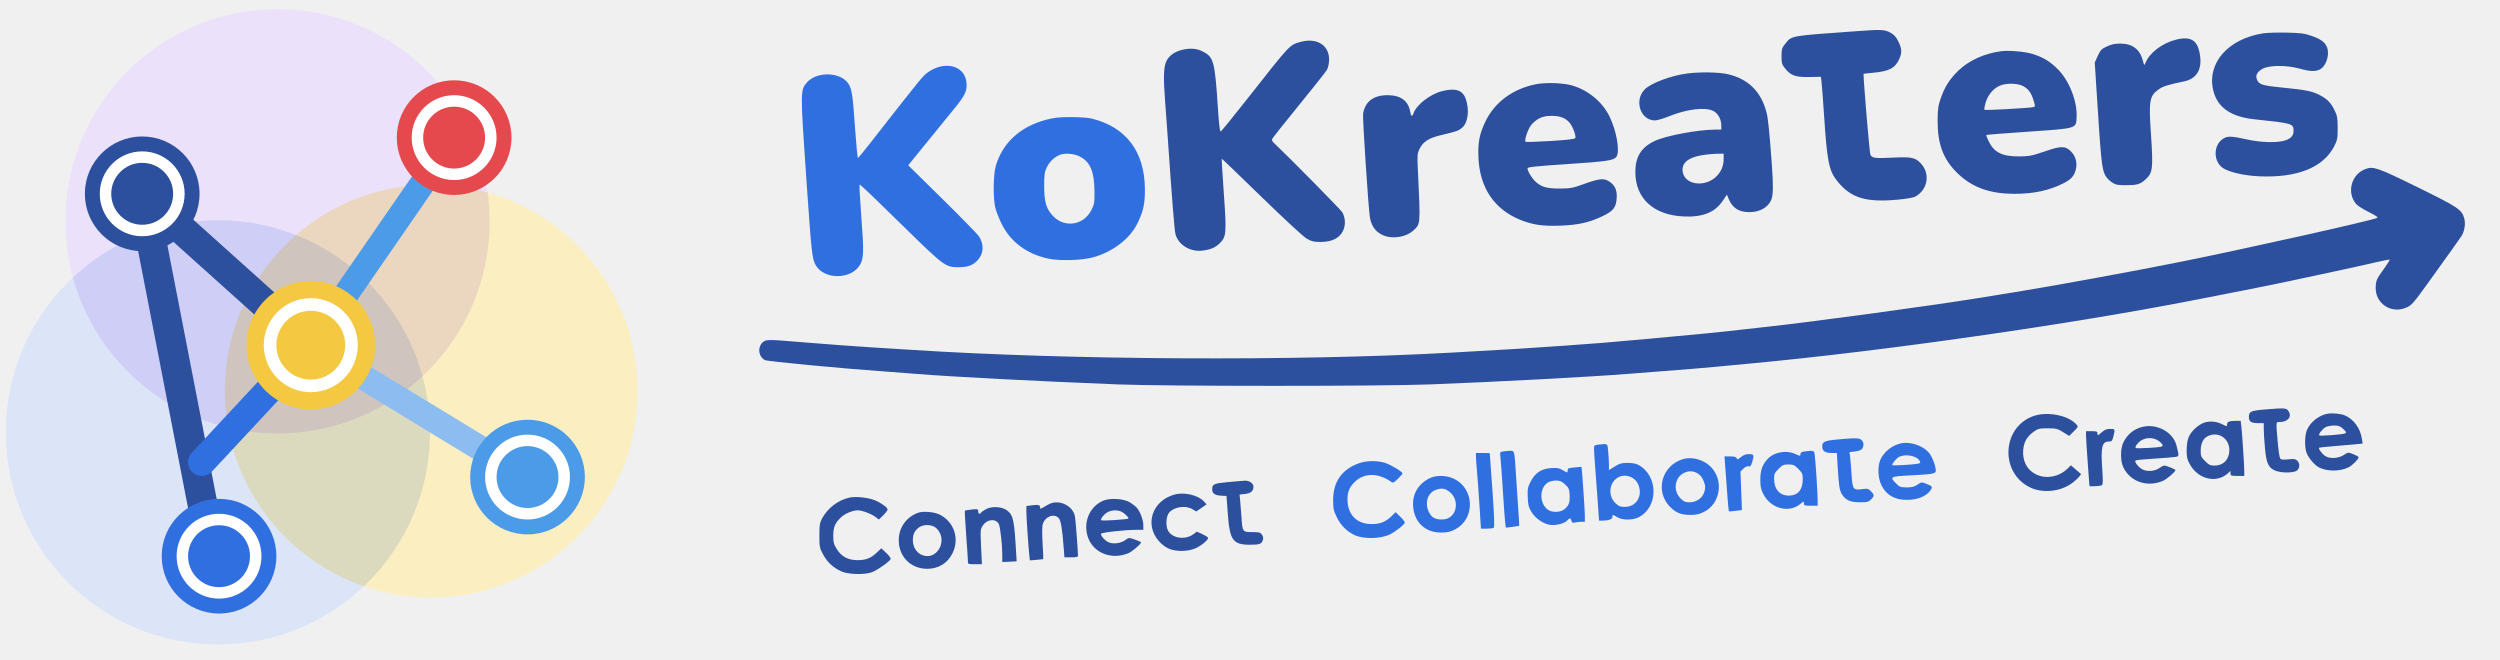
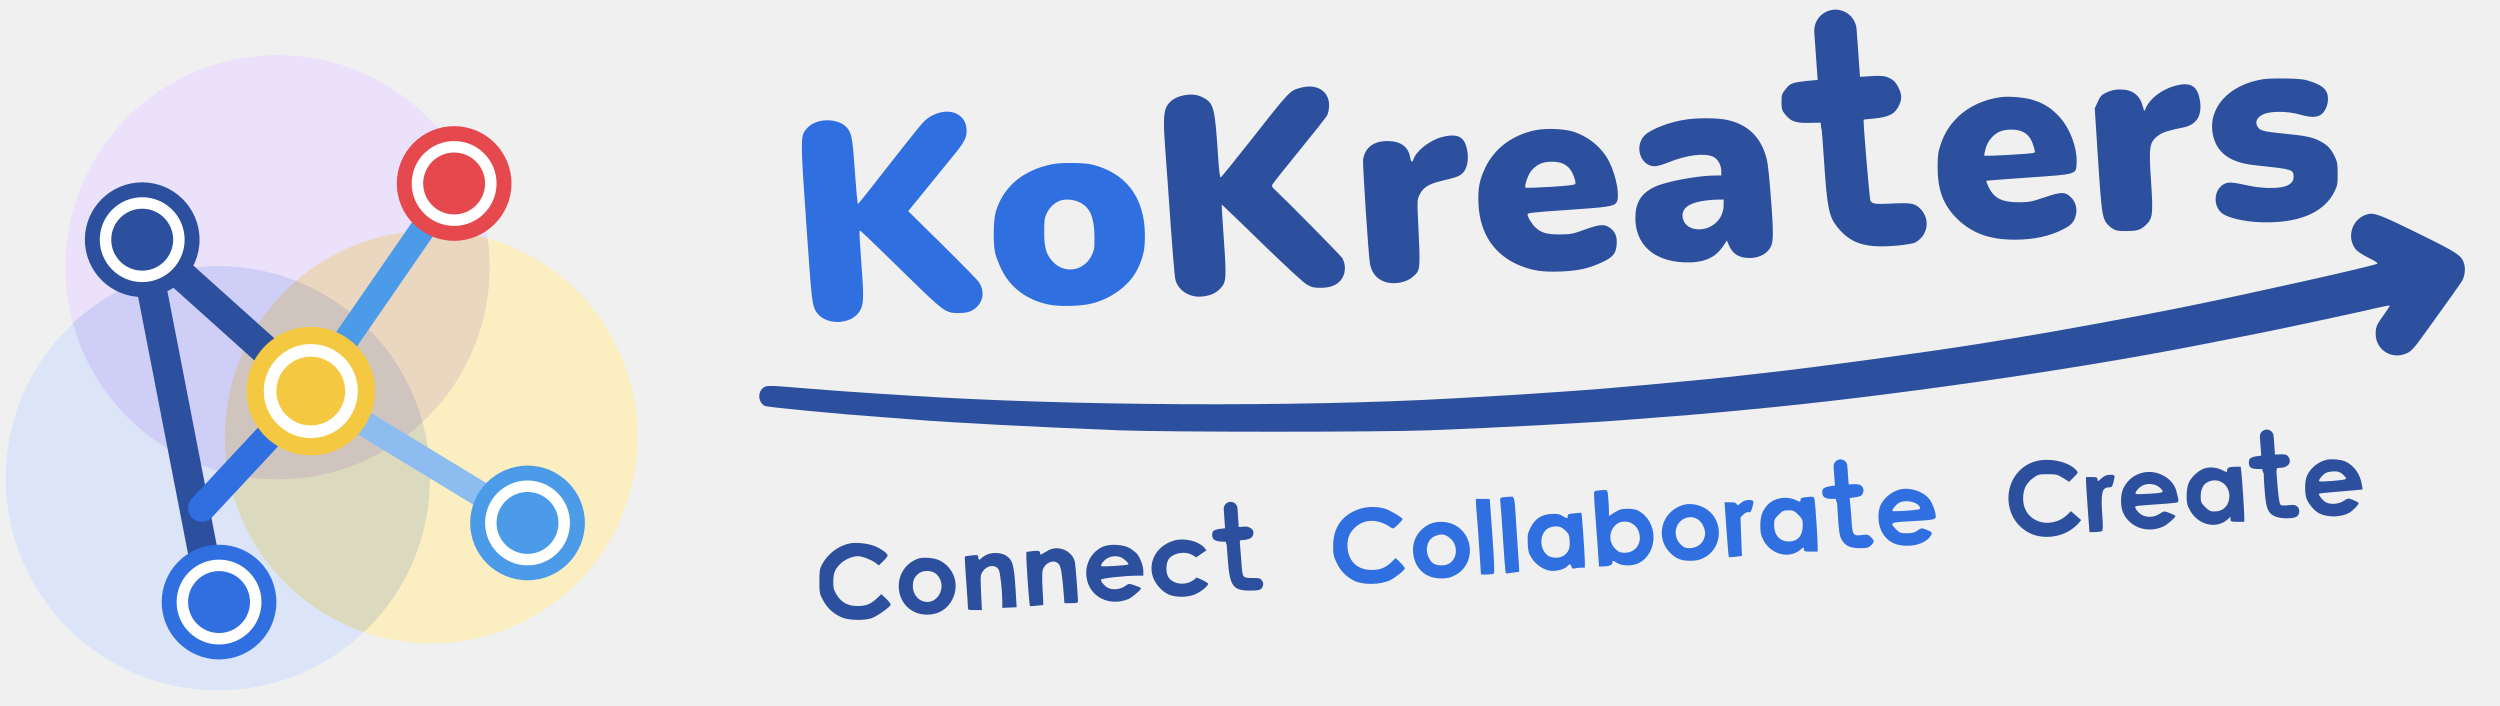
- <svg xmlns="http://www.w3.org/2000/svg" viewBox="20 15 2180 575" role="img" aria-label="KoKreaters: Connect · Collaborate · Create">
+ <svg xmlns="http://www.w3.org/2000/svg" viewBox="20 -25 2180 615" role="img" aria-label="KoKreaters: Connect · Collaborate · Create">
  <g opacity="0.75">
    <circle cx="262" cy="208" r="185" fill="#EADCFF" />
    <circle cx="210" cy="392" r="185" fill="#D6E2FA" style="mix-blend-mode:multiply" />
    <circle cx="396" cy="356" r="180" fill="#FFEEB0" style="mix-blend-mode:multiply" />
  </g>
  <g stroke-linecap="round" fill="none">
    <path d="M144 184 L205 498" stroke="#2C509E" stroke-width="26" />
    <path d="M144 184 L291 316" stroke="#2C509E" stroke-width="26" />
    <path d="M291 316 L196 418" stroke="#306FE0" stroke-width="24" />
    <path d="M291 316 L416 135" stroke="#4C9BE8" stroke-width="22" />
    <path d="M291 316 L480 431" stroke="#8DBDF0" stroke-width="22" />
  </g>
  <g id="nodes">
    <g>
      <circle cx="144" cy="184" r="50" fill="#2C509E" />
      <circle cx="144" cy="184" r="37" fill="#fff" />
      <circle cx="144" cy="184" r="27" fill="#2C509E" />
    </g>
    <g>
      <circle cx="416" cy="135" r="50" fill="#E5494D" />
      <circle cx="416" cy="135" r="37" fill="#fff" />
      <circle cx="416" cy="135" r="27" fill="#E5494D" />
    </g>
    <g>
      <circle cx="291" cy="316" r="56" fill="#F4C841" />
      <circle cx="291" cy="316" r="41" fill="#fff" />
      <circle cx="291" cy="316" r="30" fill="#F4C841" />
    </g>
    <g>
      <circle cx="480" cy="431" r="50" fill="#4C9BE8" />
      <circle cx="480" cy="431" r="37" fill="#fff" />
      <circle cx="480" cy="431" r="27" fill="#4C9BE8" />
    </g>
    <g>
      <circle cx="211" cy="500" r="50" fill="#306FE0" />
      <circle cx="211" cy="500" r="37" fill="#fff" />
      <circle cx="211" cy="500" r="27" fill="#306FE0" />
    </g>
  </g>
  <path fill="#306FE0" fill-rule="evenodd" d="M 838.672 73.381 C 836.017 74.123, 831.973 76.046, 829.685 77.654 C 824.690 81.164, 825.170 80.579, 779.183 139.321 C 773.508 146.569, 768.540 152.619, 768.141 152.764 C 767.743 152.909, 766.605 141.209, 765.611 126.764 C 763.603 97.565, 762.840 92.564, 759.667 87.787 C 753.028 77.792, 732.466 77.124, 723.909 86.624 C 717.728 93.487, 717.729 93.293, 723.408 175 C 727.671 236.320, 728.186 240.935, 731.372 246.372 C 738.897 259.212, 762.663 258.819, 770.028 245.732 C 773.204 240.087, 773.355 234.108, 771.078 204.084 C 769.934 189.005, 769.238 176.428, 769.532 176.135 C 770.062 175.604, 773.348 178.722, 809.500 214.065 C 843.245 247.055, 844.536 248, 855.838 248 C 864.143 248, 868.663 246.287, 872.806 241.569 C 877.766 235.919, 878.160 228.413, 873.866 221.340 C 872.811 219.602, 858.451 204.893, 841.954 188.653 L 811.960 159.127 816.673 153.313 C 832.404 133.908, 843.601 120.147, 851.638 110.343 C 861.589 98.204, 863.472 94.259, 862.775 87.011 C 861.695 75.769, 851.256 69.865, 838.672 73.381 M 931.586 119.591 C 909.367 125.685, 894.399 139.507, 888.367 159.500 C 886.148 166.857, 885.862 187.669, 887.867 196 C 888.594 199.025, 891.049 205.323, 893.322 209.995 C 901.074 225.934, 915.514 236.662, 934.521 240.605 C 944.035 242.578, 962.978 242.055, 972.500 239.555 C 990.229 234.901, 1005.612 223.076, 1012.246 209 C 1017.146 198.605, 1018.455 192.274, 1018.346 179.500 C 1018.070 147.132, 1001.806 125.696, 972 118.415 C 968.776 117.627, 961.121 117.087, 953.500 117.109 C 942.891 117.140, 938.861 117.596, 931.586 119.591 M 944.030 150.113 C 939.401 151.960, 935.273 155.889, 932.906 160.698 C 930.842 164.894, 930.542 166.951, 930.529 177 C 930.511 191.100, 932.321 197.223, 938.364 203.497 C 948.562 214.085, 965.165 211.354, 971.777 198 C 974.277 192.951, 974.490 191.598, 974.373 181.500 C 974.176 164.390, 970.604 156.026, 961.554 151.483 C 956.291 148.841, 948.703 148.248, 944.030 150.113 " />
  <path fill="#2C509E" fill-rule="evenodd" d="M 1640.500 42.082 C 1579.388 46.462, 1582.646 45.885, 1576.553 53.413 C 1573.817 56.794, 1573.500 57.892, 1573.500 64 C 1573.500 70.101, 1573.821 71.217, 1576.564 74.657 C 1581.556 80.917, 1585.690 82.391, 1597.604 82.156 L 1607.806 81.956 1608.398 86.728 C 1608.724 89.353, 1609.687 102.075, 1610.538 115 C 1613.266 156.428, 1614.801 164.001, 1622.346 173.256 C 1634.154 187.741, 1647.121 191.658, 1674.827 189.107 C 1681.607 188.482, 1688.357 187.343, 1689.827 186.575 C 1701.089 180.691, 1703.506 166.336, 1694.761 157.269 C 1689.967 152.299, 1686.673 151.648, 1670.394 152.454 C 1654.987 153.218, 1652.554 152.903, 1650.971 149.947 C 1650.267 148.630, 1645 86.400, 1645 79.391 C 1645 79.270, 1648.487 78.868, 1652.750 78.499 C 1667.168 77.249, 1672.495 74.523, 1676.120 66.541 C 1678.661 60.949, 1678.454 57.249, 1675.250 50.967 C 1673.140 46.830, 1671.474 45.042, 1668.093 43.287 C 1663.267 40.783, 1660.388 40.657, 1640.500 42.082 M 1993.536 44.054 C 1962.850 48.826, 1944.257 70.062, 1949.958 93.827 C 1953.510 108.631, 1965.171 116.834, 1985.768 119.017 C 2019.884 122.633, 2019.950 122.654, 2019.985 129.576 C 2020.005 133.582, 2016.768 136.586, 2011 137.915 C 2003.841 139.564, 1991.288 139.145, 1981 136.913 C 1965.593 133.572, 1962.647 133.437, 1958.670 135.895 C 1949.854 141.344, 1949.785 155.881, 1958.548 161.623 C 1963.934 165.152, 1976.998 168.136, 1989.620 168.719 C 2023.131 170.269, 2046.089 161.081, 2055.527 142.344 C 2058.211 137.017, 2058.468 135.616, 2058.437 126.500 C 2058.405 117.507, 2058.109 115.913, 2055.499 110.669 C 2052.299 104.242, 2049.054 101.067, 2042.107 97.569 C 2035.964 94.475, 2030.118 93.330, 2010.764 91.430 C 1993.078 89.694, 1990.170 88.842, 1988.249 84.833 C 1986.386 80.946, 1988.096 77.508, 1993.210 74.859 C 1999.210 71.751, 2014.201 71.737, 2025.261 74.830 C 2034.414 77.389, 2039.021 77.558, 2043.040 75.479 C 2046.978 73.443, 2050 67.272, 2050 61.268 C 2050 54.023, 2046.219 49.955, 2036.252 46.476 C 2029.471 44.109, 2026.683 43.730, 2014 43.448 C 2006.025 43.271, 1996.816 43.544, 1993.536 44.054 M 1917.634 49.555 C 1905.444 52.570, 1894.307 61.043, 1890.780 69.983 C 1889.829 72.396, 1889.739 72.312, 1888.596 67.939 C 1885.975 57.904, 1879.460 52.993, 1868.790 53.010 C 1864.219 53.017, 1861.053 53.693, 1857.207 55.484 C 1852.522 57.665, 1851.609 58.613, 1849.271 63.720 L 1846.628 69.492 1847.802 87.996 C 1852.077 155.418, 1852.659 161.371, 1855.573 167.512 C 1856.530 169.529, 1859.121 172.376, 1861.332 173.839 C 1864.851 176.169, 1866.357 176.500, 1873.426 176.500 C 1883.651 176.500, 1886.130 175.781, 1890.968 171.410 C 1897.186 165.792, 1897.658 161.915, 1895.679 132.739 C 1893.608 102.205, 1894.255 98.555, 1902.797 92.644 C 1906.308 90.214, 1911.035 88.760, 1924.313 86.026 C 1935.198 83.784, 1940.132 76.033, 1938.485 63.766 C 1936.674 50.275, 1930.829 46.292, 1917.634 49.555 M 1154.056 51.544 C 1144.433 54.221, 1145.453 53.132, 1108.253 100.426 C 1095.739 116.335, 1085.020 129.507, 1084.434 129.698 C 1083.731 129.926, 1082.941 123.464, 1082.118 110.772 C 1079.352 68.099, 1078.440 64.681, 1068.500 59.754 C 1063.782 57.416, 1058.907 56.900, 1052.577 58.070 C 1045.066 59.459, 1039.620 63.087, 1037.037 68.424 C 1034.677 73.299, 1034.379 82.949, 1035.963 103.196 C 1036.492 109.963, 1037.406 122.475, 1037.993 131 C 1042.185 191.811, 1044.120 216.003, 1045.055 219.321 C 1047.702 228.704, 1057.933 234.864, 1068.648 233.525 C 1075.706 232.643, 1079.734 230.911, 1083.617 227.091 C 1089.376 221.423, 1089.628 218.408, 1087.216 184.115 C 1086.036 167.330, 1085.178 153.488, 1085.311 153.355 C 1085.444 153.223, 1101.066 168.214, 1120.026 186.670 C 1140.555 206.652, 1156.523 221.390, 1159.500 223.104 C 1163.707 225.525, 1165.618 225.983, 1171.554 225.991 C 1181.347 226.004, 1187.984 222.729, 1191.065 216.365 C 1193.471 211.396, 1193.294 205.359, 1190.594 200.233 C 1189.532 198.216, 1143.848 151.878, 1130.352 139.129 C 1129.553 138.374, 1129.035 137.155, 1129.200 136.420 C 1129.365 135.684, 1139.850 122.432, 1152.500 106.970 C 1165.150 91.508, 1176.269 77.427, 1177.208 75.679 C 1178.215 73.806, 1178.933 70.199, 1178.958 66.898 C 1179.052 54.360, 1168.132 47.627, 1154.056 51.544 M 1765 59.654 C 1750.286 61.610, 1736.932 67.681, 1727.648 76.635 C 1720.182 83.836, 1715.731 90.828, 1712.347 100.672 C 1710.028 107.418, 1709.650 110.159, 1709.607 120.500 C 1709.525 140.455, 1714.457 153.677, 1726.408 165.541 C 1739.264 178.304, 1754.777 184, 1776.677 184 C 1793.539 184, 1807.057 181.075, 1819.522 174.731 C 1825.989 171.440, 1828.605 168.529, 1830.061 163 C 1831.601 157.155, 1830.061 151.215, 1825.937 147.091 C 1820.941 142.095, 1817.457 142.083, 1803.066 147.013 C 1791.852 150.855, 1789.478 151.326, 1781 151.391 C 1766.062 151.506, 1758.976 148.074, 1754.248 138.433 C 1752.798 135.476, 1751.811 132.888, 1752.055 132.682 C 1752.300 132.477, 1768.838 131.183, 1788.807 129.807 C 1831.694 126.852, 1830.309 127.272, 1830.800 117.064 C 1831.458 103.393, 1824.473 85.524, 1814.552 75.497 C 1807.669 68.540, 1801.646 64.898, 1792.197 61.979 C 1785.669 59.963, 1771.677 58.767, 1765 59.654 M 1491.299 79.061 C 1477.088 80.911, 1459.769 87.385, 1454.240 92.914 C 1444.713 102.440, 1450.410 119.983, 1463.035 119.996 C 1464.979 119.998, 1470.490 118.402, 1475.281 116.449 C 1490.873 110.092, 1506.808 108.159, 1514 111.752 C 1518.081 113.790, 1520.883 118.827, 1520.952 124.250 L 1521 128 1515.750 128.020 C 1500.560 128.077, 1472.789 133.269, 1462.962 137.888 C 1451.095 143.466, 1445.985 151.701, 1446.024 165.188 C 1446.089 188.044, 1461.912 202.557, 1488.077 203.757 C 1504.820 204.526, 1515.407 200.257, 1522.358 189.934 L 1525.861 184.733 1527.484 188.616 C 1530.746 196.425, 1536.392 199.989, 1545.500 199.989 C 1554.509 199.989, 1561.761 195.901, 1564.537 189.258 C 1566.255 185.146, 1566.384 176.611, 1565.009 157.950 C 1562.924 129.644, 1561.769 118.318, 1560.438 113.156 C 1555.704 94.791, 1544.365 83.647, 1526.303 79.609 C 1518.632 77.894, 1502.234 77.637, 1491.299 79.061 M 1359.500 88.409 C 1339.236 92.364, 1323.230 104.199, 1315.182 121.180 C 1309.987 132.139, 1308.625 139.346, 1309.221 152.718 C 1310.391 178.957, 1323.275 197.842, 1346.188 206.902 C 1356.956 211.161, 1365.581 212.355, 1381.110 211.740 C 1396.463 211.131, 1405.799 209.021, 1417.321 203.553 C 1426.845 199.033, 1429.304 195.871, 1429.770 187.543 C 1430.163 180.526, 1428.134 176.302, 1422.759 172.948 C 1418.432 170.248, 1414.180 170.752, 1401 175.531 C 1391.570 178.949, 1389.481 179.344, 1380.500 179.406 C 1369.135 179.485, 1364.478 178.237, 1359.355 173.739 C 1355.916 170.719, 1352 164.329, 1352 161.736 C 1352 160.682, 1359.276 159.910, 1385.750 158.153 C 1421.617 155.773, 1427.230 154.938, 1429.543 151.636 C 1432.781 147.012, 1429.636 129.008, 1423.372 116.316 C 1417.202 103.814, 1404.926 93.663, 1391 89.547 C 1383.353 87.287, 1368.079 86.735, 1359.500 88.409 M 1763.491 89.865 C 1757.937 92.388, 1753.351 97.985, 1751.434 104.579 C 1750.544 107.642, 1750.087 110.420, 1750.419 110.753 C 1751.021 111.354, 1788.509 109.305, 1792.695 108.442 C 1794.862 107.995, 1794.870 107.924, 1793.333 102.745 C 1791.309 95.923, 1788.731 92.414, 1783.956 89.977 C 1778.894 87.395, 1769.047 87.341, 1763.491 89.865 M 1277 94.603 C 1266.643 97.374, 1254.800 106.753, 1252.498 114.008 C 1251.531 117.053, 1250.325 116.389, 1249.687 112.459 C 1248.141 102.934, 1241.389 98, 1229.899 98 C 1217.769 98, 1210.435 103.513, 1208.616 114 C 1208.010 117.495, 1213.343 198.371, 1214.616 205 C 1216.193 213.204, 1220.493 218.335, 1227.899 220.847 C 1235.465 223.413, 1246.474 221.373, 1252 216.381 C 1258.851 210.192, 1258.696 212.092, 1256.369 162.851 C 1255.769 150.148, 1255.875 148.890, 1257.897 144.712 C 1260.814 138.688, 1265.866 135.421, 1276.050 132.976 C 1290.320 129.549, 1291.811 129.030, 1294.926 126.409 C 1300.085 122.068, 1301.516 111.200, 1298.206 101.500 C 1295.456 93.441, 1289.087 91.369, 1277 94.603 M 1362 118.354 C 1359.525 119.618, 1356.276 122.417, 1354.781 124.576 C 1351.943 128.672, 1349.118 137.451, 1350.268 138.601 C 1350.634 138.967, 1360.445 138.674, 1372.069 137.948 C 1387.303 136.998, 1393.342 136.273, 1393.695 135.352 C 1394.508 133.233, 1391.177 124.670, 1388.356 121.628 C 1384.656 117.638, 1380.088 115.995, 1372.782 116.028 C 1368.243 116.049, 1365.251 116.694, 1362 118.354 M 1503.281 150.490 C 1491.263 152.669, 1485.957 157.626, 1487.401 165.323 C 1488.483 171.092, 1494.163 175, 1501.466 175 C 1513.341 175, 1523 165.598, 1523 154.040 L 1523 149 1516.750 149.090 C 1513.313 149.140, 1507.251 149.770, 1503.281 150.490 M 2082.655 162.406 C 2070.352 166.961, 2066.088 182.820, 2074.484 192.798 C 2075.807 194.371, 2080.818 197.587, 2085.618 199.943 C 2091.616 202.888, 2093.900 204.466, 2092.922 204.990 C 2088.861 207.166, 1980.957 231.301, 1923.500 242.885 C 1880.228 251.609, 1811.453 264.210, 1776 269.910 C 1769.125 271.015, 1754.950 273.308, 1744.500 275.006 C 1704.026 281.581, 1599.103 295.840, 1561 299.945 C 1555.225 300.567, 1546.900 301.501, 1542.500 302.020 C 1524.090 304.193, 1494.160 307.160, 1458 310.397 C 1416.370 314.123, 1414.578 314.270, 1384 316.443 C 1352.201 318.703, 1336.703 319.655, 1285 322.524 C 1149.695 330.031, 952.463 328.984, 814 320.023 C 805.475 319.472, 791.075 318.569, 782 318.017 C 772.925 317.465, 759.650 316.550, 752.500 315.982 C 745.350 315.415, 733.875 314.526, 727 314.007 C 720.125 313.488, 709.002 312.605, 702.282 312.044 C 694.711 311.413, 689.140 311.376, 687.633 311.949 C 680.594 314.625, 680.153 325.336, 686.933 328.964 C 689.130 330.140, 752.939 336.218, 792 338.971 C 800.525 339.572, 812.675 340.497, 819 341.027 C 847.841 343.443, 924.129 347.420, 995 350.204 C 1037.610 351.878, 1222.512 351.890, 1266.500 350.222 C 1324.142 348.037, 1406.829 343.642, 1439.500 341.027 C 1446.100 340.499, 1457.800 339.587, 1465.500 339 C 1491.545 337.015, 1504.465 335.956, 1514.500 334.982 C 1520 334.448, 1534.400 333.091, 1546.500 331.966 C 1662.569 321.171, 1826.803 297.632, 1936.500 276.071 C 1942 274.990, 1959.325 271.593, 1975 268.523 C 1990.675 265.453, 2009.575 261.617, 2017 259.999 C 2024.425 258.382, 2041.300 254.761, 2054.500 251.954 C 2067.700 249.146, 2084.079 245.524, 2090.897 243.905 C 2097.715 242.285, 2103.505 241.172, 2103.764 241.430 C 2104.022 241.689, 2102.005 244.964, 2099.281 248.709 C 2092.363 258.220, 2091.686 259.744, 2091.601 265.989 C 2091.418 279.467, 2104.591 288.483, 2117.348 283.611 C 2122.784 281.535, 2124.066 280.104, 2138.493 260 C 2145.006 250.925, 2153.565 239, 2157.514 233.500 C 2161.462 228, 2165.501 222.244, 2166.488 220.709 C 2169.010 216.789, 2170.068 210.215, 2168.899 205.737 C 2166.827 197.806, 2163.843 195.793, 2128.208 178.297 C 2093.163 161.090, 2089.583 159.841, 2082.655 162.406 " />
+   <line x1="1626.2" y1="82.0" x2="1620.5" y2="1.9" stroke="#2C509E" stroke-width="37.0" stroke-linecap="round" />
  <path fill="#306FE0" fill-rule="evenodd" d="M 1628.500 397.661 C 1610.839 399.096, 1609 399.741, 1609 404.500 C 1609 408.223, 1611.566 410, 1616.943 410 L 1621.743 410 1622.402 421.250 C 1623.400 438.293, 1624.034 442.526, 1626.094 445.915 C 1629.237 451.083, 1633.470 452.992, 1641.795 452.996 C 1648.211 453, 1649.387 452.704, 1651.545 450.545 C 1654.628 447.463, 1654.616 446.525, 1651.457 443.367 C 1649.185 441.094, 1648.398 440.895, 1644.045 441.494 C 1635.994 442.601, 1635.388 441.818, 1634.598 429.289 C 1634.223 423.355, 1633.661 416.427, 1633.349 413.893 L 1632.780 409.287 1637.872 408.611 C 1641.384 408.146, 1643.280 407.346, 1643.982 406.034 C 1645.509 403.181, 1645.215 400.504, 1643.171 398.655 C 1641.381 397.035, 1638.562 396.844, 1628.500 397.661 M 1676.500 401.877 C 1669.144 403.811, 1662.316 409.588, 1659.551 416.218 C 1657.184 421.892, 1657.558 431.509, 1660.381 437.571 C 1664.912 447.301, 1673.372 451.671, 1685.938 450.772 C 1693.682 450.218, 1700.468 446.988, 1703.451 442.434 C 1705.424 439.423, 1705.059 438.900, 1699.500 436.764 C 1695.658 435.288, 1695.363 435.322, 1692.028 437.614 C 1689.336 439.464, 1687.237 440, 1682.678 440 C 1677.327 440, 1676.495 439.695, 1673.400 436.600 C 1667.550 430.750, 1668.077 430.455, 1686 429.536 C 1705.465 428.538, 1708 428.075, 1708 425.521 C 1708 421.619, 1705.242 414.006, 1702.550 410.477 C 1697.183 403.441, 1685.377 399.543, 1676.500 401.877 M 1413.750 402.728 C 1410.163 403.104, 1410 403.281, 1410.009 406.810 C 1410.013 408.840, 1410.427 415.450, 1410.928 421.500 C 1411.429 427.550, 1412.406 440.712, 1413.100 450.750 L 1414.361 469 1417.055 469 C 1422.606 469, 1426 467.814, 1426 465.875 C 1426 463.538, 1426.204 463.544, 1430.226 465.996 C 1434.626 468.679, 1443.690 468.709, 1448.885 466.059 C 1466.388 457.129, 1466.158 429.724, 1448.500 420.261 C 1446.683 419.287, 1443.060 418.648, 1439.311 418.639 C 1434.096 418.627, 1432.326 419.120, 1428.061 421.771 L 1423 424.917 1422.993 420.209 C 1422.989 417.619, 1422.699 412.462, 1422.348 408.750 C 1421.647 401.325, 1422.364 401.827, 1413.750 402.728 M 1330.167 408.717 C 1328.018 409.126, 1327.879 409.528, 1328.395 413.830 C 1328.704 416.399, 1329.666 429.750, 1330.534 443.500 C 1331.402 457.250, 1332.338 469.992, 1332.613 471.815 L 1333.115 475.130 1338.807 474.440 C 1341.938 474.060, 1344.602 473.667, 1344.726 473.566 C 1344.850 473.465, 1344.530 467.559, 1344.015 460.441 C 1343.500 453.323, 1342.589 439.625, 1341.991 430 C 1340.562 407.023, 1340.811 407.969, 1336.231 408.136 C 1334.179 408.211, 1331.450 408.472, 1330.167 408.717 M 1593.250 408.723 C 1590.874 409.018, 1590 409.634, 1590 411.014 C 1590 412.858, 1589.901 412.857, 1585.750 410.973 C 1577.241 407.111, 1566.295 409.296, 1560.672 415.978 C 1556.465 420.978, 1555 425.506, 1555 433.508 C 1555 439.505, 1555.486 441.707, 1557.787 446.136 C 1564.254 458.584, 1580.127 462.654, 1589.955 454.385 C 1592.892 451.913, 1593 451.896, 1593 453.911 C 1593 455.798, 1593.582 456, 1599 456 L 1605 456 1605.003 451.250 C 1605.006 445.381, 1603.076 415.688, 1602.403 411.250 C 1601.876 407.778, 1601.564 407.692, 1593.250 408.723 M 1307.026 413.250 C 1307.040 415.038, 1307.448 420.775, 1307.933 426 C 1308.418 431.225, 1309.394 444.613, 1310.101 455.750 L 1311.387 476 1316.443 475.985 C 1319.224 475.976, 1321.982 475.639, 1322.571 475.235 C 1323.325 474.717, 1322.975 465.029, 1321.387 442.500 C 1320.147 424.900, 1319.102 410.387, 1319.066 410.250 C 1319.030 410.113, 1316.300 410, 1313 410 L 1307 410 1307.026 413.250 M 1538.079 413.587 C 1535.466 415.785, 1534.913 415.936, 1534.395 414.587 C 1533.951 413.430, 1532.429 413, 1528.775 413 L 1523.763 413 1524.366 421.250 C 1524.697 425.788, 1525.478 436.475, 1526.101 445 C 1526.724 453.525, 1527.368 460.650, 1527.533 460.832 C 1527.697 461.015, 1530.336 460.852, 1533.396 460.470 L 1538.960 459.775 1538.327 442.995 L 1537.693 426.216 1540.236 423.673 C 1541.845 422.064, 1543.489 421.315, 1544.711 421.635 C 1546.258 422.039, 1546.876 421.357, 1547.821 418.204 C 1549.766 411.711, 1549.495 411, 1545.077 411 C 1542.316 411, 1540.243 411.766, 1538.079 413.587 M 1675.893 413.497 C 1673.525 414.784, 1670 419.007, 1670 420.558 C 1670 421.211, 1687.433 420.275, 1692.243 419.364 C 1694.587 418.920, 1694.838 418.565, 1693.964 416.932 C 1691.542 412.407, 1681.434 410.486, 1675.893 413.497 M 1487.190 415.441 C 1468.820 421.338, 1463.002 443.394, 1476.243 456.938 C 1481.299 462.108, 1485.991 464, 1493.764 464 C 1499.129 464, 1501.734 463.438, 1505.824 461.400 C 1520.349 454.163, 1523.375 433.609, 1511.642 421.888 C 1505.439 415.690, 1494.992 412.936, 1487.190 415.441 M 1205.300 418.862 C 1190.228 424.070, 1182.499 434.974, 1182.502 451.024 C 1182.503 458.644, 1182.853 460.259, 1185.801 466.248 C 1189.130 473.010, 1194.045 477.997, 1200.719 481.385 C 1208.411 485.290, 1224.087 485.033, 1232.267 480.868 C 1237.534 478.186, 1245 472.155, 1245 470.582 C 1245 469.935, 1243.200 467.648, 1241 465.500 L 1237 461.594 1233.250 465.248 C 1228.294 470.077, 1223.379 472, 1215.992 472 C 1203.075 472, 1195 463.704, 1195 450.433 C 1195 443.592, 1196.967 439.166, 1202.046 434.577 C 1210.257 427.159, 1222.144 427.411, 1233.224 435.239 C 1234.690 436.275, 1235.551 435.868, 1238.974 432.525 C 1241.188 430.363, 1243 428.240, 1243 427.807 C 1243 426.329, 1232.510 420.055, 1227.500 418.537 C 1220.847 416.521, 1211.688 416.655, 1205.300 418.862 M 1570.882 423.882 C 1567.470 427.295, 1567 428.336, 1567 432.481 C 1567 441.683, 1572.006 447.291, 1580.121 447.179 C 1587.749 447.074, 1591.990 442.057, 1591.996 433.132 C 1592 428.228, 1591.665 427.429, 1588.118 423.882 C 1584.701 420.466, 1583.667 420, 1579.500 420 C 1575.333 420, 1574.299 420.466, 1570.882 423.882 M 1391.750 422.735 C 1387.840 423.043, 1387 423.453, 1387 425.055 C 1387 427.473, 1386.910 427.470, 1382.530 424.885 C 1379.607 423.160, 1377.756 422.846, 1372.493 423.181 C 1364.009 423.722, 1358.642 427.285, 1354.683 435.006 C 1352.160 439.928, 1351.899 441.341, 1352.183 448.580 C 1352.455 455.516, 1352.929 457.353, 1355.526 461.554 C 1359.049 467.249, 1365.880 471.906, 1371.895 472.713 C 1376.871 473.380, 1384.282 471.451, 1386.605 468.884 C 1388.806 466.452, 1389.638 466.507, 1390.324 469.132 C 1390.759 470.793, 1391.392 471.127, 1393.191 470.646 C 1394.461 470.306, 1396.963 470.021, 1398.750 470.014 L 1402 470 1401.960 463.750 C 1401.929 459.036, 1399.468 423.711, 1399.068 422.250 C 1399.031 422.113, 1398.438 422.081, 1397.750 422.180 C 1397.063 422.279, 1394.362 422.529, 1391.750 422.735 M 1486.898 428.283 C 1479.928 432.964, 1479.234 443.434, 1485.479 449.679 C 1488.224 452.424, 1489.554 452.999, 1493.150 452.996 C 1498.714 452.991, 1503.688 449.991, 1505.560 445.510 C 1507.457 440.970, 1507.349 438.367, 1505.057 433.316 C 1501.791 426.124, 1493.523 423.832, 1486.898 428.283 M 1266.513 432.068 C 1256.541 437.042, 1251.289 446.217, 1252.263 456.961 C 1253.506 470.673, 1262.930 479.390, 1276.500 479.380 C 1282.143 479.376, 1284.520 478.850, 1288.759 476.666 C 1306.666 467.443, 1305.937 440.933, 1287.541 432.367 C 1281.058 429.348, 1272.219 429.222, 1266.513 432.068 M 1429.143 432.533 C 1422.782 437.885, 1422.572 447.965, 1428.700 453.750 C 1431.598 456.486, 1432.901 457, 1436.936 457 C 1446.905 457, 1452.700 447.397, 1448.621 437.636 C 1445.396 429.917, 1435.373 427.291, 1429.143 432.533 M 1369.756 435.755 C 1362.209 440.434, 1362.172 453.928, 1369.692 459.417 C 1373.249 462.012, 1380.226 461.965, 1383.788 459.320 C 1387.952 456.229, 1389.127 453.198, 1388.717 446.605 C 1388.389 441.309, 1387.980 440.369, 1384.690 437.355 C 1381.716 434.629, 1380.230 434.005, 1376.765 434.027 C 1374.419 434.041, 1371.265 434.819, 1369.756 435.755 M 1271.325 442.459 C 1264.714 445.335, 1262.271 453.797, 1265.892 461.278 C 1268.333 466.320, 1271.227 468, 1277.470 468 C 1291.281 468, 1294.144 448.732, 1281.316 442.125 C 1278.453 440.651, 1275.236 440.758, 1271.325 442.459 " />
+   <line x1="1626.9" y1="410.0" x2="1624.9" y2="381.6" stroke="#306FE0" stroke-width="12.0" stroke-linecap="round" />
  <path fill="#2C509E" fill-rule="evenodd" d="M 1994.792 372.082 C 1982.846 373.070, 1981 373.929, 1981 378.500 C 1981 382.678, 1983.027 384, 1989.434 384 L 1994 384 1994.003 389.250 C 1994.005 392.137, 1994.485 399.675, 1995.068 406 C 1996.289 419.216, 1998.075 422.998, 2004.270 425.486 C 2009.286 427.500, 2019.876 427.476, 2022.777 425.443 C 2025.550 423.501, 2025.717 418.959, 2023.103 416.594 C 2021.557 415.194, 2020.119 415, 2015.313 415.544 C 2010.912 416.042, 2009.147 415.868, 2008.340 414.855 C 2007.747 414.110, 2006.751 407.425, 2006.128 400 C 2004.606 381.873, 2004.485 383, 2007.953 383 C 2015.059 383, 2018.780 378.365, 2015.587 373.493 C 2013.754 370.695, 2012.555 370.614, 1994.792 372.082 M 2049 375.889 C 2041.499 377.503, 2034.434 383.305, 2031.551 390.218 C 2029.579 394.945, 2029.551 405.681, 2031.498 410.341 C 2033.385 414.858, 2038.431 420.654, 2042.149 422.577 C 2049.280 426.265, 2060.692 426.209, 2068.061 422.451 C 2071.315 420.791, 2077.129 414.886, 2076.719 413.657 C 2076.548 413.143, 2074.417 411.945, 2071.983 410.993 C 2067.591 409.276, 2067.532 409.282, 2063.806 411.747 C 2059.188 414.803, 2051.544 415.242, 2047.627 412.675 C 2044.885 410.878, 2041.405 406.262, 2042.196 405.471 C 2042.453 405.214, 2048.476 404.558, 2055.581 404.013 C 2062.687 403.468, 2071.137 402.742, 2074.360 402.400 L 2080.220 401.778 2079.579 397.639 C 2078.144 388.365, 2072.518 380.611, 2064.790 377.256 C 2061.100 375.654, 2053.250 374.974, 2049 375.889 M 1792.357 378.082 C 1765.289 388.492, 1764.103 427.672, 1790.478 440.149 C 1801.046 445.149, 1815.970 443.791, 1825.904 436.927 C 1828.432 435.180, 1831.458 432.564, 1832.628 431.114 L 1834.757 428.478 1830.310 424.609 L 1825.863 420.741 1822.681 423.814 C 1815.517 430.734, 1804.649 432.838, 1796.101 428.960 C 1787.704 425.151, 1783.348 417.129, 1784.253 407.145 C 1784.879 400.240, 1787.544 395.670, 1793.404 391.449 C 1797.133 388.765, 1798.225 388.500, 1805.584 388.500 C 1812.996 388.500, 1814.111 388.775, 1819.004 391.815 L 1824.341 395.129 1828.364 391.107 C 1832.381 387.090, 1832.384 387.082, 1830.445 384.940 C 1823.123 376.848, 1804.353 373.469, 1792.357 378.082 M 1943.345 383.150 C 1937.958 384.356, 1930.746 390.707, 1928.486 396.234 C 1927.375 398.951, 1926.747 403.120, 1926.756 407.718 C 1926.768 413.859, 1927.214 415.720, 1929.740 420.191 C 1937.021 433.078, 1952.884 436.687, 1962.750 427.701 L 1965 425.651 1965 427.826 C 1965 429.817, 1965.506 430, 1971 430 L 1977 430 1977.006 425.750 C 1977.014 420.819, 1975.136 392.504, 1974.387 386.250 L 1973.877 382 1969.521 382 C 1963.864 382, 1962 382.775, 1962 385.127 C 1962 387.007, 1961.934 387.007, 1958.250 385.156 C 1953.298 382.666, 1948.431 382.011, 1943.345 383.150 M 1888.718 387.118 C 1881.055 388.869, 1875.473 393.257, 1871.710 400.487 C 1868.901 405.883, 1868.807 416.842, 1871.520 422.467 C 1877.592 435.054, 1892.186 440.114, 1905.918 434.394 C 1909.271 432.998, 1917 426.399, 1917 424.933 C 1917 424.175, 1909.069 421, 1907.176 421 C 1906.485 421, 1904.700 421.896, 1903.210 422.992 C 1899.124 425.996, 1892.268 426.542, 1888 424.204 C 1884.528 422.302, 1881.002 417.665, 1882.152 416.514 C 1882.482 416.185, 1889.670 415.484, 1898.126 414.957 C 1906.582 414.431, 1914.966 413.754, 1916.757 413.453 C 1920.326 412.854, 1920.300 413.100, 1917.825 403.292 C 1914.974 391.992, 1901.105 384.286, 1888.718 387.118 M 2047.893 387.497 C 2045.218 388.951, 2041.457 393.790, 2042.327 394.660 C 2043.115 395.448, 2063.677 393.822, 2065.151 392.855 C 2066.197 392.169, 2065.767 391.300, 2063.234 388.985 C 2060.551 386.532, 2059.124 386.007, 2055.234 386.040 C 2052.630 386.062, 2049.327 386.718, 2047.893 387.497 M 1852.535 392.104 C 1849.259 394.980, 1849 395.053, 1849 393.104 C 1849 391.246, 1848.415 391, 1844 391 L 1839 391 1839.014 394.750 C 1839.022 396.813, 1839.693 407.500, 1840.506 418.500 C 1841.319 429.500, 1841.988 438.613, 1841.992 438.750 C 1842.013 439.404, 1851.659 438.869, 1852.791 438.151 C 1853.816 437.500, 1853.892 434.578, 1853.157 423.916 C 1851.825 404.604, 1852.957 400, 1859.036 400 C 1861.428 400, 1861.900 399.454, 1862.881 395.557 C 1864.487 389.180, 1864.409 389, 1860.035 389 C 1857.026 389, 1855.217 389.748, 1852.535 392.104 M 1944.763 395.565 C 1940.996 397.609, 1939 401.940, 1939 408.068 C 1939 412.737, 1939.374 413.610, 1942.882 417.118 C 1946.164 420.399, 1947.417 421, 1950.978 421 C 1958.796 421, 1964 415.605, 1964 407.500 C 1964 396.977, 1953.811 390.656, 1944.763 395.565 M 1887.314 398.950 C 1884.136 400.888, 1881.357 404.690, 1882.375 405.708 C 1882.670 406.004, 1888.131 405.919, 1894.510 405.521 C 1904.408 404.902, 1906.062 404.560, 1905.797 403.183 C 1905.626 402.296, 1903.960 400.542, 1902.095 399.285 C 1897.854 396.427, 1891.681 396.287, 1887.314 398.950 M 1090.713 435.379 C 1078.459 436.544, 1077.048 437.181, 1077.015 441.559 C 1076.988 445.232, 1079.192 446.895, 1084.500 447.207 L 1089.500 447.500 1090.651 463.187 C 1092.329 486.070, 1095.139 490, 1109.819 490 C 1118.290 490, 1119.870 489.472, 1121.103 486.229 C 1121.804 484.385, 1121.647 483.111, 1120.504 481.365 C 1119.121 479.254, 1118.208 479, 1112.012 479 C 1103.519 479, 1103.410 478.851, 1102.561 465.991 C 1102.216 460.771, 1101.699 454.199, 1101.412 451.386 L 1100.890 446.272 1105.634 445.738 C 1110.726 445.164, 1113 443.196, 1113 439.366 C 1113 436.480, 1109.410 433.964, 1105.527 434.129 C 1103.862 434.199, 1097.196 434.762, 1090.713 435.379 M 1043.951 446.307 C 1024.627 451.752, 1017.791 472.653, 1030.655 486.961 C 1033.444 490.063, 1036.785 492.523, 1039.778 493.678 C 1046.278 496.186, 1056.107 495.930, 1062.549 493.085 C 1067.831 490.751, 1074.272 485.249, 1073.390 483.823 C 1072.564 482.486, 1063 477.862, 1063 478.799 C 1063 479.257, 1061.251 480.615, 1059.114 481.816 C 1051.751 485.954, 1041.900 483.943, 1038.487 477.605 C 1036.236 473.426, 1036.837 464.958, 1039.604 461.852 C 1044.049 456.863, 1053.979 455.470, 1059.798 459.018 L 1063.097 461.029 1067.627 457.913 L 1072.157 454.796 1069.828 452.262 C 1064.679 446.658, 1052.582 443.875, 1043.951 446.307 M 760.873 448.882 C 750.922 450.977, 741.719 457.980, 736.793 467.205 C 734.821 470.900, 734.500 472.968, 734.500 482 C 734.500 492.007, 734.657 492.789, 737.838 498.653 C 741.484 505.375, 746.463 509.950, 753.775 513.298 C 759.320 515.836, 772.762 516.318, 779.676 514.226 C 783.929 512.940, 795.789 504.714, 796.658 502.448 C 796.922 501.762, 795.194 499.381, 792.819 497.157 L 788.500 493.114 785 496.447 C 779.463 501.719, 775.317 503.429, 768 503.458 C 759.487 503.492, 753.793 500.460, 749.585 493.650 C 747.033 489.519, 746.592 487.814, 746.611 482.150 C 746.636 474.664, 748.075 471.186, 753.168 466.293 C 756.766 462.836, 763.504 460, 768.115 460 C 771.822 460, 780.127 463.168, 783.618 465.914 L 786.351 468.064 790.175 464.329 C 792.279 462.275, 794 460.033, 794 459.348 C 794 457.496, 787.804 453.113, 782.145 450.963 C 776.400 448.780, 766.128 447.775, 760.873 448.882 M 981.347 451.869 C 969.474 457.434, 964.125 471.410, 968.964 484.226 C 973.965 497.471, 989.596 503.360, 1003.918 497.394 C 1007.239 496.011, 1015 489.404, 1015 487.959 C 1015 487.610, 1012.599 486.509, 1009.664 485.511 C 1004.347 483.704, 1004.318 483.705, 1001.318 485.923 C 997.536 488.719, 991.011 489.662, 986.985 487.994 C 983.812 486.680, 980 482.609, 980 480.535 C 980 479.316, 1000.831 476.996, 1011.750 476.999 L 1017 477 1016.978 472.750 C 1016.955 468.325, 1014.118 460.910, 1011.195 457.638 C 1010.263 456.595, 1007.700 454.592, 1005.500 453.187 C 999.970 449.657, 987.515 448.977, 981.347 451.869 M 934.367 454.798 C 932.644 455.734, 930.282 457.078, 929.117 457.785 C 927.337 458.866, 927 458.836, 927 457.594 C 927 455.304, 925.482 454.867, 920.033 455.590 L 915 456.258 914.990 460.879 C 914.979 465.783, 916.792 492.715, 917.594 499.579 L 918.071 503.659 923.786 503.205 C 926.929 502.956, 929.598 502.672, 929.719 502.574 C 929.839 502.476, 929.574 496.345, 929.131 488.948 C 928.688 481.552, 928.701 474.117, 929.161 472.426 C 931.015 465.607, 938.805 462.361, 943.073 466.628 C 945.080 468.635, 946.264 475.616, 947.588 493.250 L 948.171 501 954.085 501 C 959.055 501, 959.999 500.720, 959.991 499.250 C 959.971 495.189, 957.977 469.191, 957.420 465.715 C 955.838 455.858, 943.325 449.932, 934.367 454.798 M 879.815 458.978 C 877.788 460.080, 875.849 461.436, 875.506 461.991 C 874.428 463.735, 873 463.090, 873 460.860 C 873 458.859, 872.636 458.758, 867.395 459.299 C 864.312 459.617, 861.600 460.066, 861.369 460.298 C 861.138 460.529, 861.635 469.837, 862.474 480.981 C 863.313 492.125, 864 502.539, 864 504.122 C 864 506.978, 864.046 507, 870.105 507 L 876.211 507 875.512 491.750 C 874.830 476.837, 874.866 476.424, 877.157 473.069 C 880.884 467.610, 888.311 466.975, 890.941 471.890 C 892.194 474.231, 893.958 489.834, 893.983 498.798 L 894 505.095 900.250 504.798 L 906.500 504.500 906.220 499.500 C 904.440 467.693, 903.652 464.025, 897.692 459.781 C 893.356 456.694, 884.730 456.306, 879.815 458.978 M 985.314 461.950 C 982.163 463.871, 979.354 467.688, 980.355 468.688 C 981.080 469.413, 1004.003 467.901, 1003.985 467.130 C 1003.958 466.037, 1002.594 464.503, 999.615 462.216 C 995.959 459.407, 989.675 459.291, 985.314 461.950 M 820.500 462.146 C 810.134 465.980, 803.706 475.146, 803.706 486.093 C 803.706 500.426, 814.232 511, 828.500 511 C 838.402 511, 846.340 506.091, 850.636 497.312 C 856.812 484.688, 852.018 470.212, 839.529 463.780 C 834.885 461.387, 824.874 460.528, 820.500 462.146 M 820.844 475.255 C 817.227 478.313, 815.999 481.085, 816.004 486.184 C 816.008 491.397, 818.775 496.315, 822.906 498.451 C 836.415 505.437, 847.773 486.035, 836.364 475.462 C 832.720 472.085, 824.721 471.978, 820.844 475.255" />
+   <line x1="1095.0" y1="447.0" x2="1093.1" y2="418.6" stroke="#2C509E" stroke-width="12.0" stroke-linecap="round" />
+   <line x1="1998.7" y1="384.0" x2="1996.6" y2="355.6" stroke="#2C509E" stroke-width="12.0" stroke-linecap="round" />
</svg>
